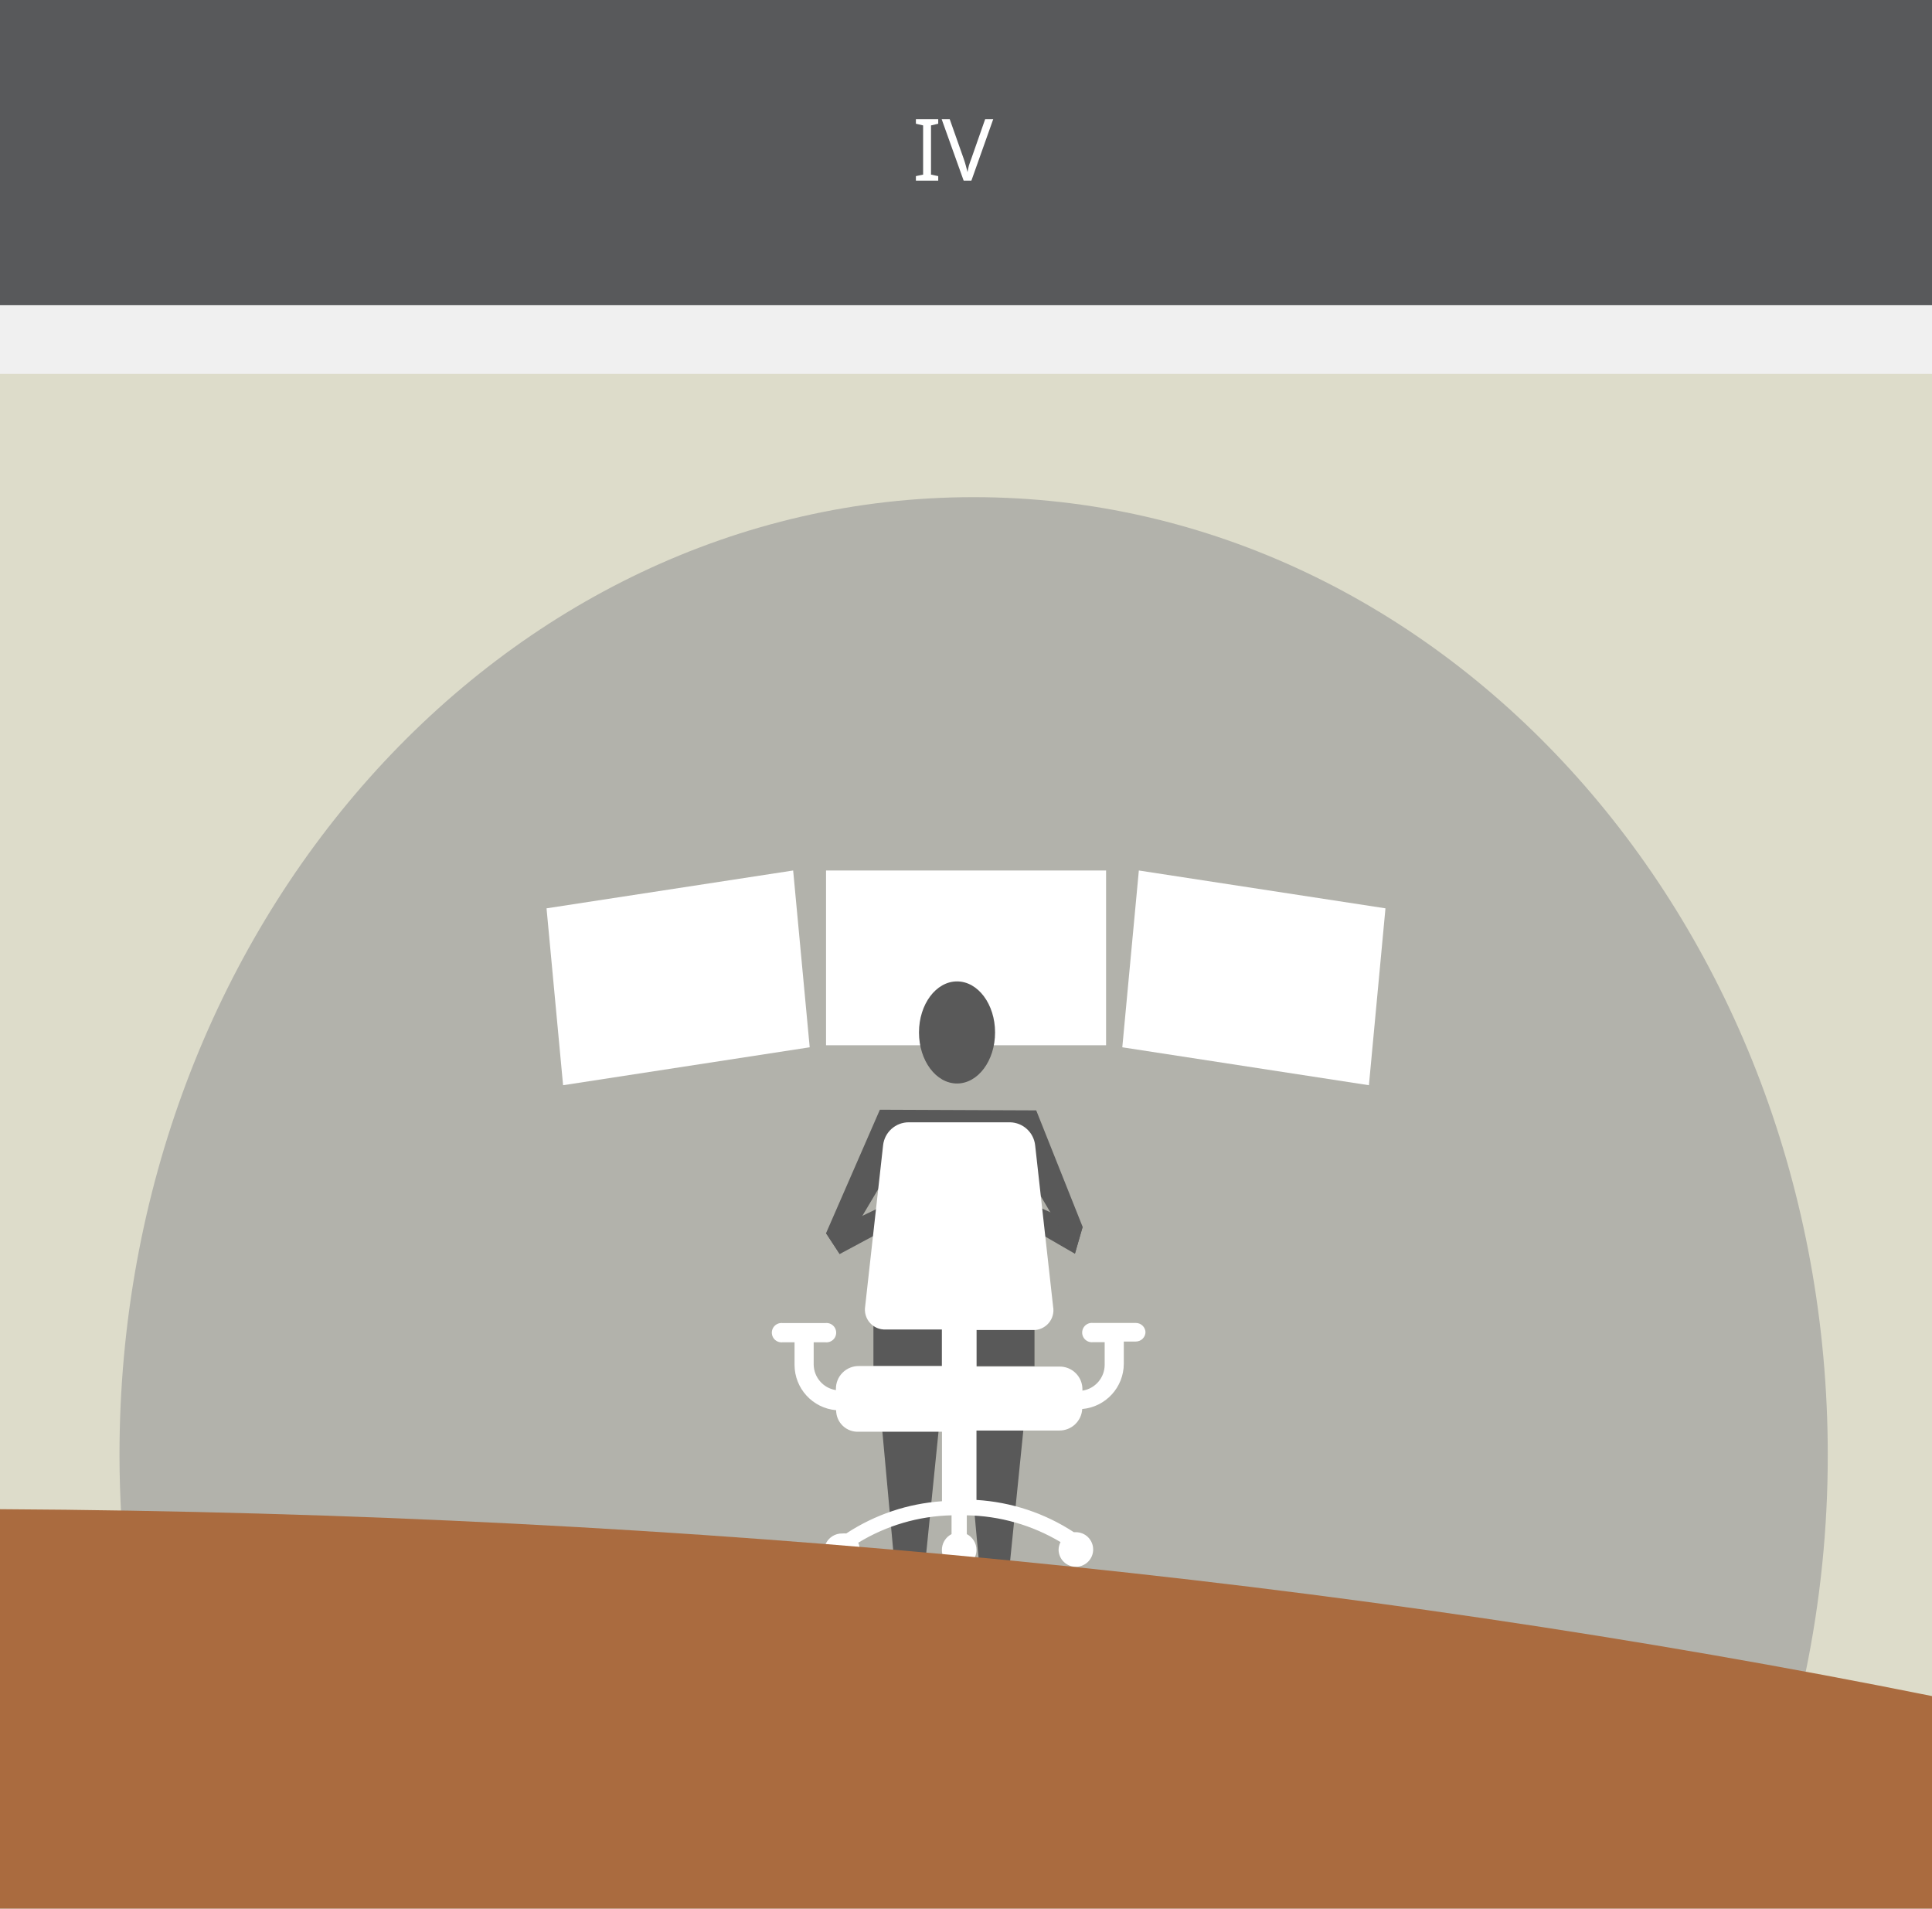
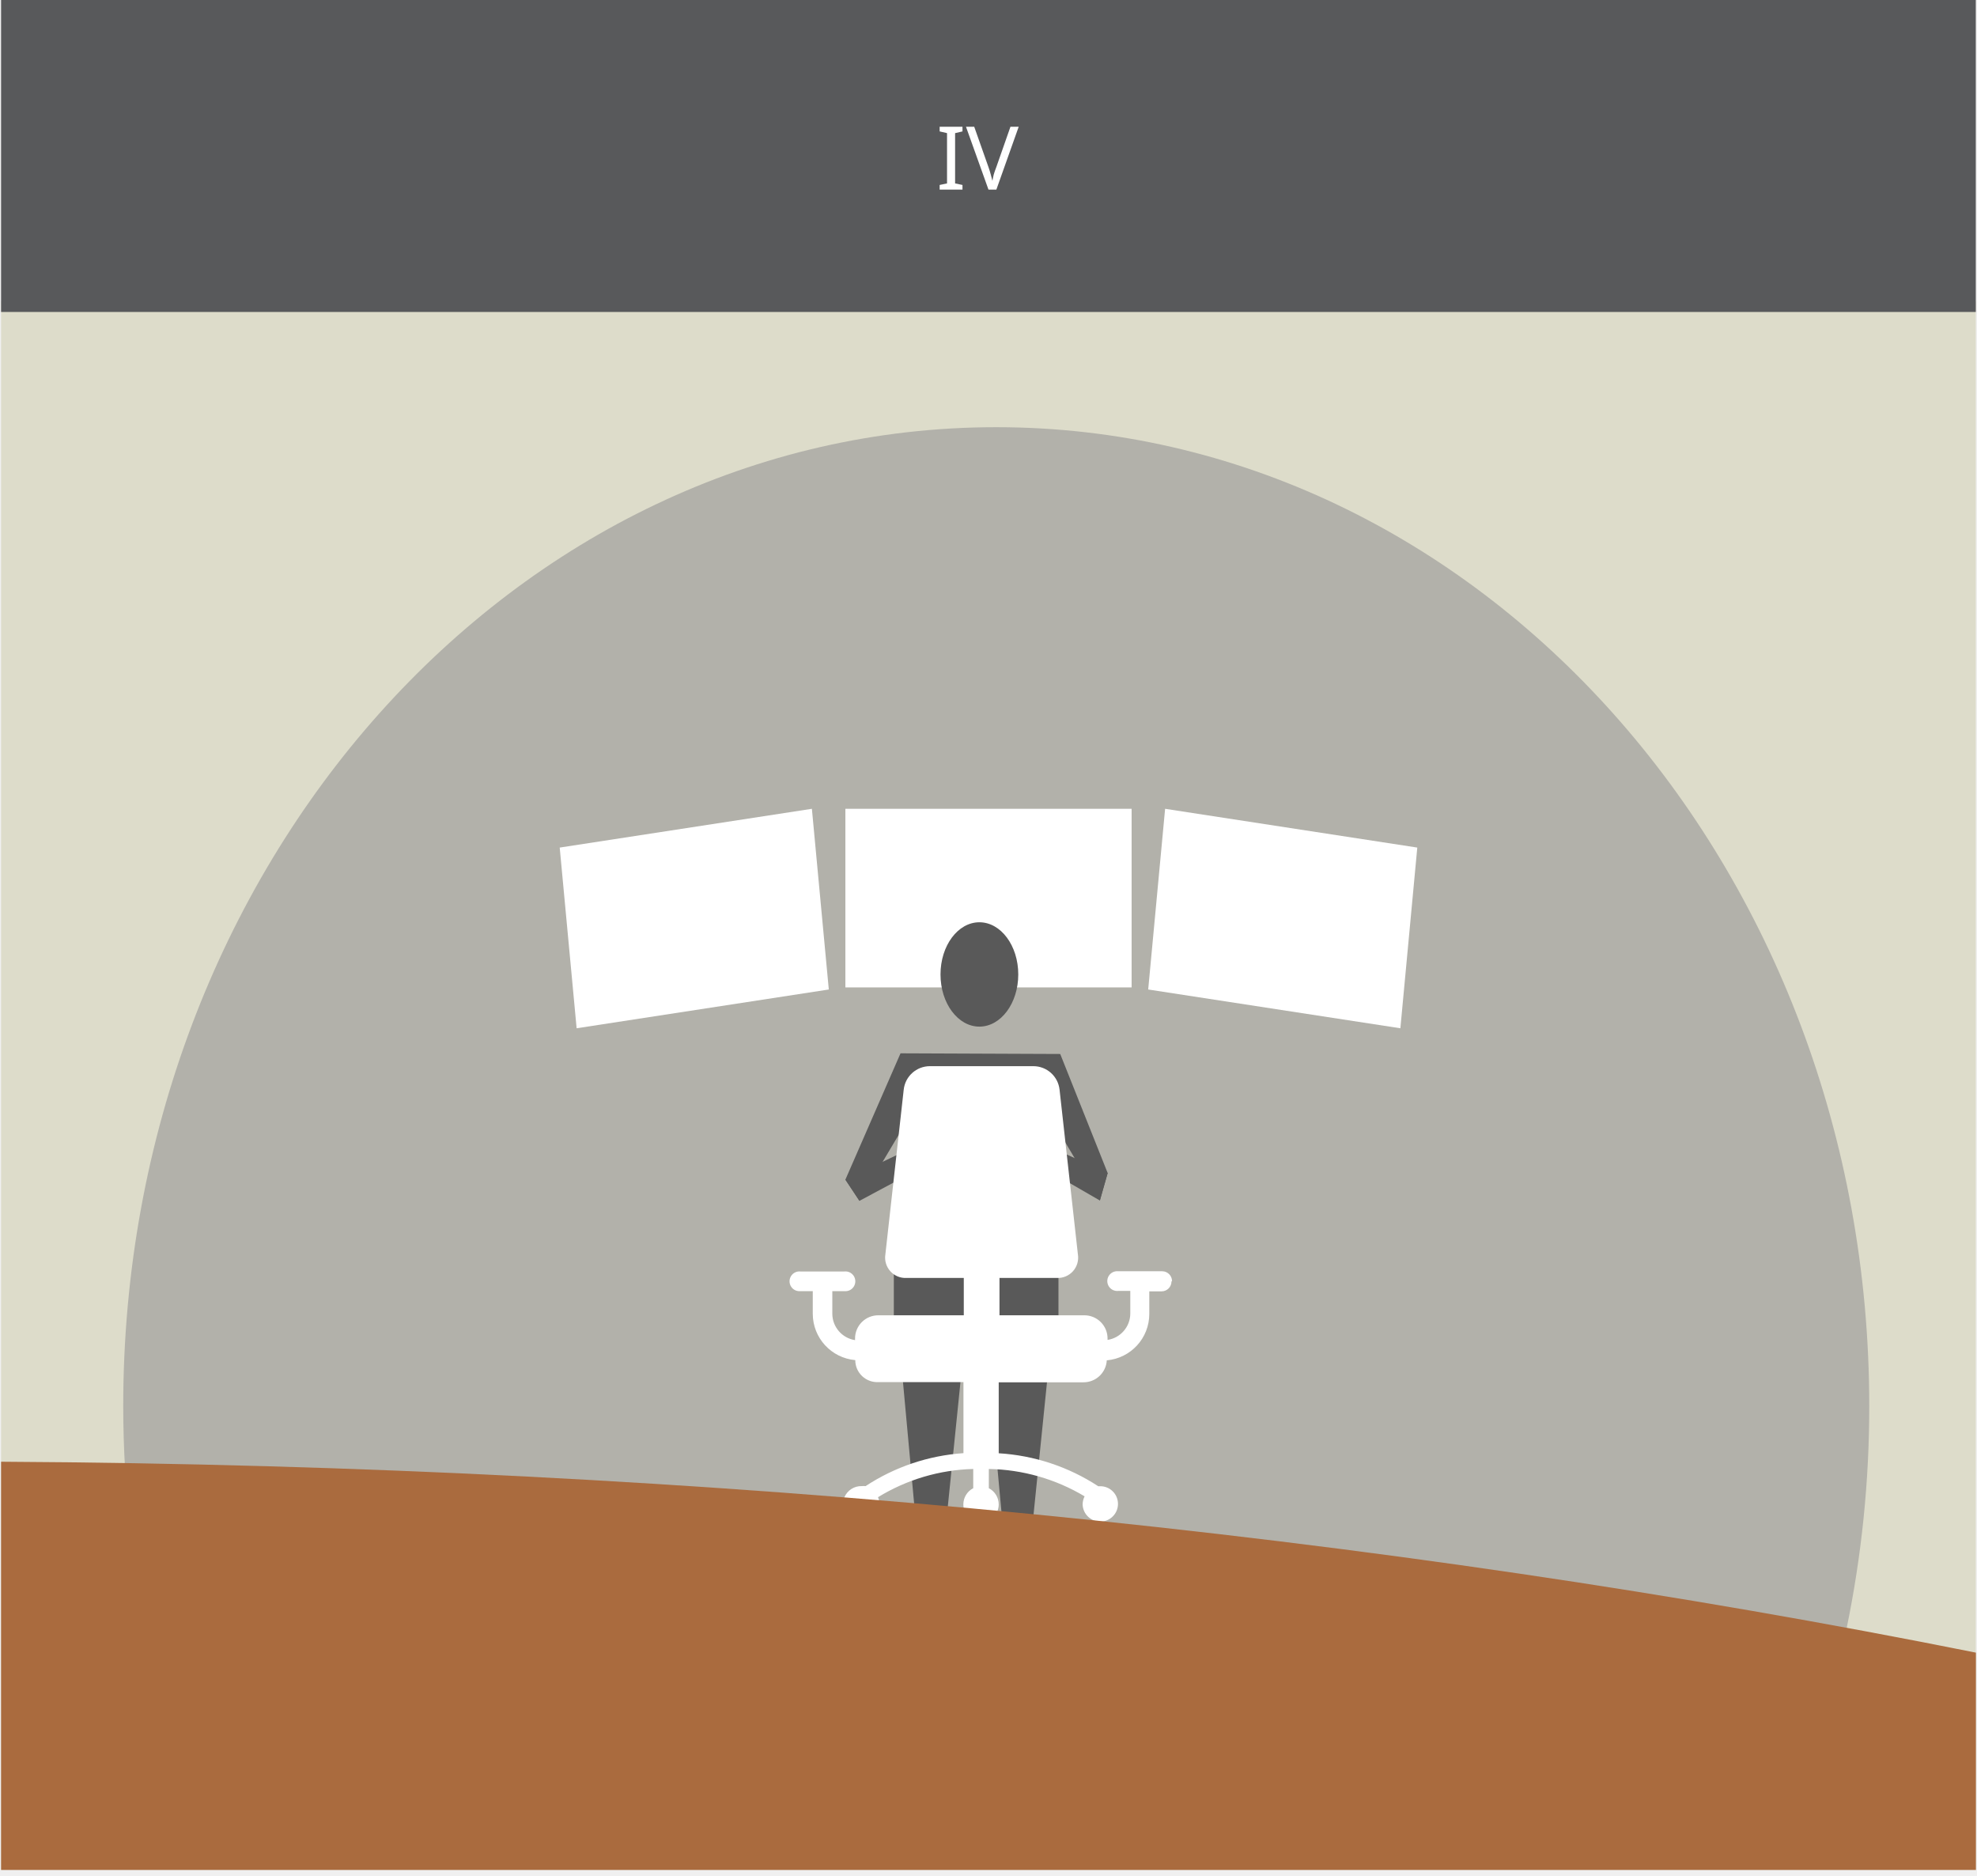
- <svg xmlns="http://www.w3.org/2000/svg" id="Layer_1" data-name="Layer 1" viewBox="0 0 179.79 177.6">
+ <svg xmlns="http://www.w3.org/2000/svg" id="Layer_1" data-name="Layer 1" viewBox="0 0 180 170.72">
  <defs>
-     <style>.cls-1{fill:#58595b;}.cls-2{fill:#dddcca;}.cls-3{fill:#b2b2ab;}.cls-4,.cls-7{fill:#fff;}.cls-5{fill:#595959;}.cls-6{fill:#aa6b3f;}.cls-7{font-size:8px;font-family:BrandonGrotesque-Medium, Brandon Grotesque;}</style>
+     <style>.cls-1{fill:#dddcca;}.cls-2{fill:#b2b1aa;}.cls-3,.cls-7{fill:#fff;}.cls-4{fill:#595959;}.cls-5{fill:#aa6b3e;}.cls-6{fill:#58595b;}.cls-7{font-size:8px;font-family:Avenir-Medium, Avenir;}</style>
  </defs>
-   <rect class="cls-1" width="179.79" height="28.4" />
-   <rect class="cls-2" y="34.79" width="179.79" height="142.8" />
-   <path class="cls-3" d="M170.09,135.37c0-49.21-35.59-89.11-79.49-89.11S11.12,86.15,11.12,135.37c0,1.94.06,3.86.17,5.77,56,.77,109,5.91,156.72,14.56A99.71,99.71,0,0,0,170.09,135.37Z" />
-   <rect class="cls-4" x="76.87" y="81" width="26.06" height="16.26" />
-   <polyline class="cls-5" points="78.14 116.69 81.57 114.85 81.57 112.5 76.87 114.75" />
-   <rect class="cls-5" x="81.28" y="122.1" width="14.99" height="5.02" />
-   <polyline class="cls-5" points="81.57 127.26 83.23 145.45 86.1 145.45 87.94 127.26" />
-   <polyline class="cls-5" points="89.45 127.26 91.11 145.45 93.98 145.45 95.82 127.26" />
-   <polyline class="cls-5" points="100.03 116.66 96.26 114.48 96.26 112.13 100.75 114.16" />
-   <ellipse class="cls-5" cx="89.06" cy="96.07" rx="3.54" ry="4.75" />
-   <polygon class="cls-5" points="100.75 114.16 96.43 103.32 81.88 103.26 76.87 114.75 78.14 116.69 82.13 109.97 82.47 119.1 95.42 119.1 96.01 109.88 100.03 116.66 100.75 114.16" />
-   <path class="cls-4" d="M106.6,124a.9.9,0,0,0-.9-.9h-4a.9.9,0,1,0,0,1.79h1.1V127a2.44,2.44,0,0,1-2.07,2.4v-.09a2.11,2.11,0,0,0-2.15-2.15h-7.7v-3.4h5.23A1.85,1.85,0,0,0,98,121.57l-1.67-15A2.4,2.4,0,0,0,94,104.43H84.57a2.4,2.4,0,0,0-2.39,2.14l-1.67,15a1.85,1.85,0,0,0,1.91,2.14h5.23v3.4H79.94a2.11,2.11,0,0,0-2.15,2.15v.09a2.44,2.44,0,0,1-2.07-2.4V124.9h1.1a.9.9,0,1,0,0-1.79h-4a.9.9,0,1,0,0,1.79h1.12V127a4.24,4.24,0,0,0,3.87,4.22,2,2,0,0,0,2.14,2h7.71v6.47a18.48,18.48,0,0,0-8.91,3,1.58,1.58,0,0,0-.35,0A1.66,1.66,0,1,0,80,144.2a1.68,1.68,0,0,0-.13-.65A17.43,17.43,0,0,1,88.55,141v1.75a1.66,1.66,0,0,0-.9,1.48,1.61,1.61,0,1,0,3.22,0,1.66,1.66,0,0,0-.9-1.48V141a17.59,17.59,0,0,1,8.72,2.49,1.68,1.68,0,0,0-.18.74,1.61,1.61,0,1,0,1.61-1.66l-.19,0a18.58,18.58,0,0,0-9.06-3v-6.46h7.7a2.12,2.12,0,0,0,2.14-2,4.24,4.24,0,0,0,3.87-4.22v-2.06h1.12a.9.9,0,0,0,.9-.9" />
-   <polygon class="cls-4" points="75.35 97.45 52.4 100.98 50.86 84.52 73.81 81 75.35 97.45" />
-   <polygon class="cls-4" points="104.44 97.45 127.39 100.98 128.93 84.52 105.98 81 104.44 97.45" />
-   <path class="cls-6" d="M0,140.43V177.6H179.79V157.82C126,147,64.88,140.8,0,140.43Z" />
-   <text class="cls-7" transform="translate(84.92 16.81)">IV</text>
+   <rect class="cls-1" x="0.1" y="27.43" width="179.79" height="142.8" />
+   <path class="cls-2" d="M170.19,128c0-49.21-35.59-89.11-79.49-89.11S11.22,78.79,11.22,128c0,1.94.06,3.86.17,5.77,56,.77,109,5.91,156.72,14.56A99.71,99.71,0,0,0,170.19,128Z" />
+   <rect class="cls-3" x="76.97" y="73.63" width="26.06" height="16.26" />
+   <polyline class="cls-4" points="78.25 109.32 81.67 107.49 81.67 105.14 76.97 107.39" />
+   <rect class="cls-4" x="81.38" y="114.73" width="14.99" height="5.02" />
+   <polyline class="cls-4" points="81.67 119.9 83.34 138.08 86.2 138.08 88.05 119.9" />
+   <polyline class="cls-4" points="89.55 119.9 91.22 138.08 94.08 138.08 95.93 119.9" />
+   <polyline class="cls-4" points="100.14 109.29 96.37 107.11 96.37 104.76 100.85 106.79" />
+   <ellipse class="cls-4" cx="89.17" cy="88.71" rx="3.54" ry="4.75" />
+   <polygon class="cls-4" points="100.85 106.79 96.53 95.95 81.99 95.89 76.97 107.39 78.25 109.32 82.24 102.61 82.58 111.73 95.53 111.73 96.11 102.52 100.14 109.29 100.85 106.79" />
+   <path class="cls-3" d="M106.71,116.63a.9.9,0,0,0-.9-.9h-4a.9.9,0,1,0,0,1.79h1.1v2.06a2.44,2.44,0,0,1-2.07,2.4v-.09a2.11,2.11,0,0,0-2.15-2.15H91v-3.4h5.23a1.85,1.85,0,0,0,1.91-2.14l-1.67-15a2.4,2.4,0,0,0-2.39-2.14H84.67a2.4,2.4,0,0,0-2.39,2.14l-1.67,15a1.85,1.85,0,0,0,1.91,2.14h5.23v3.4H80a2.11,2.11,0,0,0-2.15,2.15V122a2.44,2.44,0,0,1-2.07-2.4v-2.06h1.1a.9.9,0,1,0,0-1.79h-4a.9.9,0,1,0,0,1.79H74v2.06a4.24,4.24,0,0,0,3.87,4.22,2,2,0,0,0,2.14,2h7.71v6.47a18.48,18.48,0,0,0-8.91,3,1.58,1.58,0,0,0-.35,0,1.66,1.66,0,1,0,1.61,1.66,1.68,1.68,0,0,0-.13-.65,17.43,17.43,0,0,1,8.67-2.57v1.75a1.66,1.66,0,0,0-.9,1.48,1.61,1.61,0,1,0,3.22,0,1.66,1.66,0,0,0-.9-1.48v-1.75a17.59,17.59,0,0,1,8.72,2.49,1.68,1.68,0,0,0-.18.74,1.61,1.61,0,1,0,1.61-1.66l-.19,0a18.58,18.58,0,0,0-9.06-3v-6.46h7.7a2.12,2.12,0,0,0,2.14-2,4.24,4.24,0,0,0,3.87-4.22v-2.06h1.12a.9.9,0,0,0,.9-.9" />
+   <polygon class="cls-3" points="75.46 90.08 52.5 93.61 50.96 77.16 73.92 73.63 75.46 90.08" />
+   <polygon class="cls-3" points="104.54 90.08 127.5 93.61 129.04 77.16 106.08 73.63 104.54 90.08" />
+   <path class="cls-5" d="M.1,133.07v37.16H179.9V150.45C126.09,139.68,65,133.43.1,133.07Z" />
+   <rect class="cls-6" x="0.1" width="179.79" height="28.4" />
+   <text class="cls-7" transform="translate(85.24 17.26)">IV</text>
</svg>
